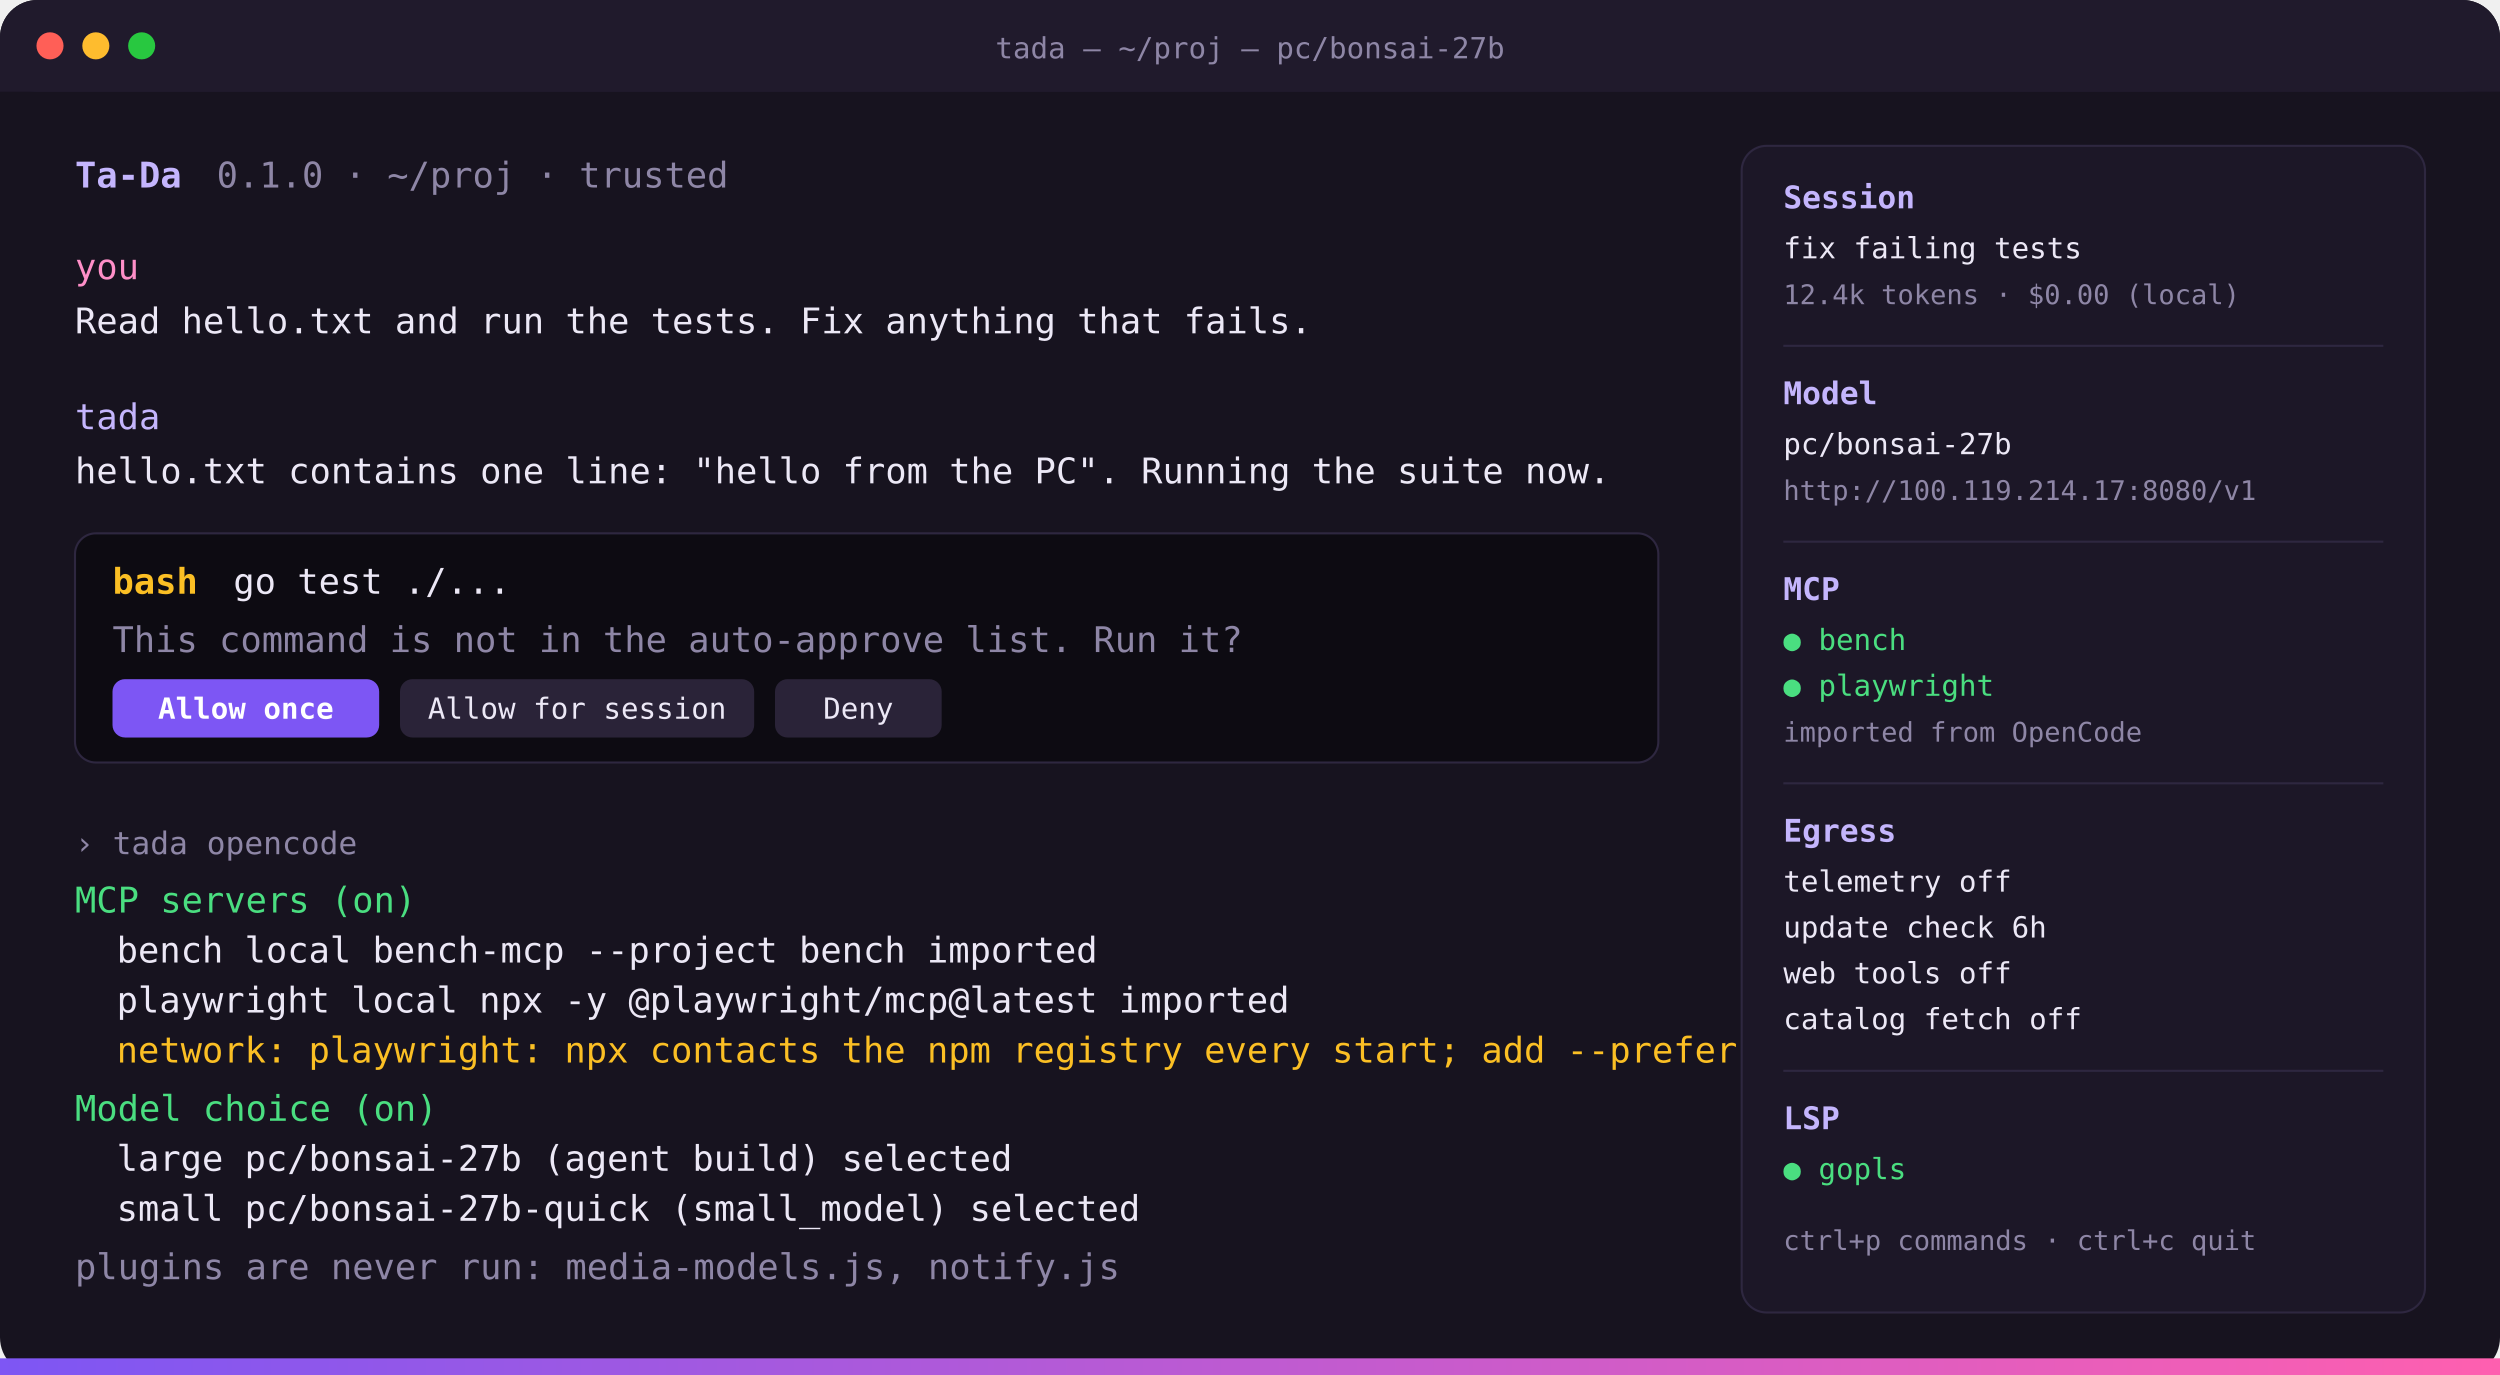
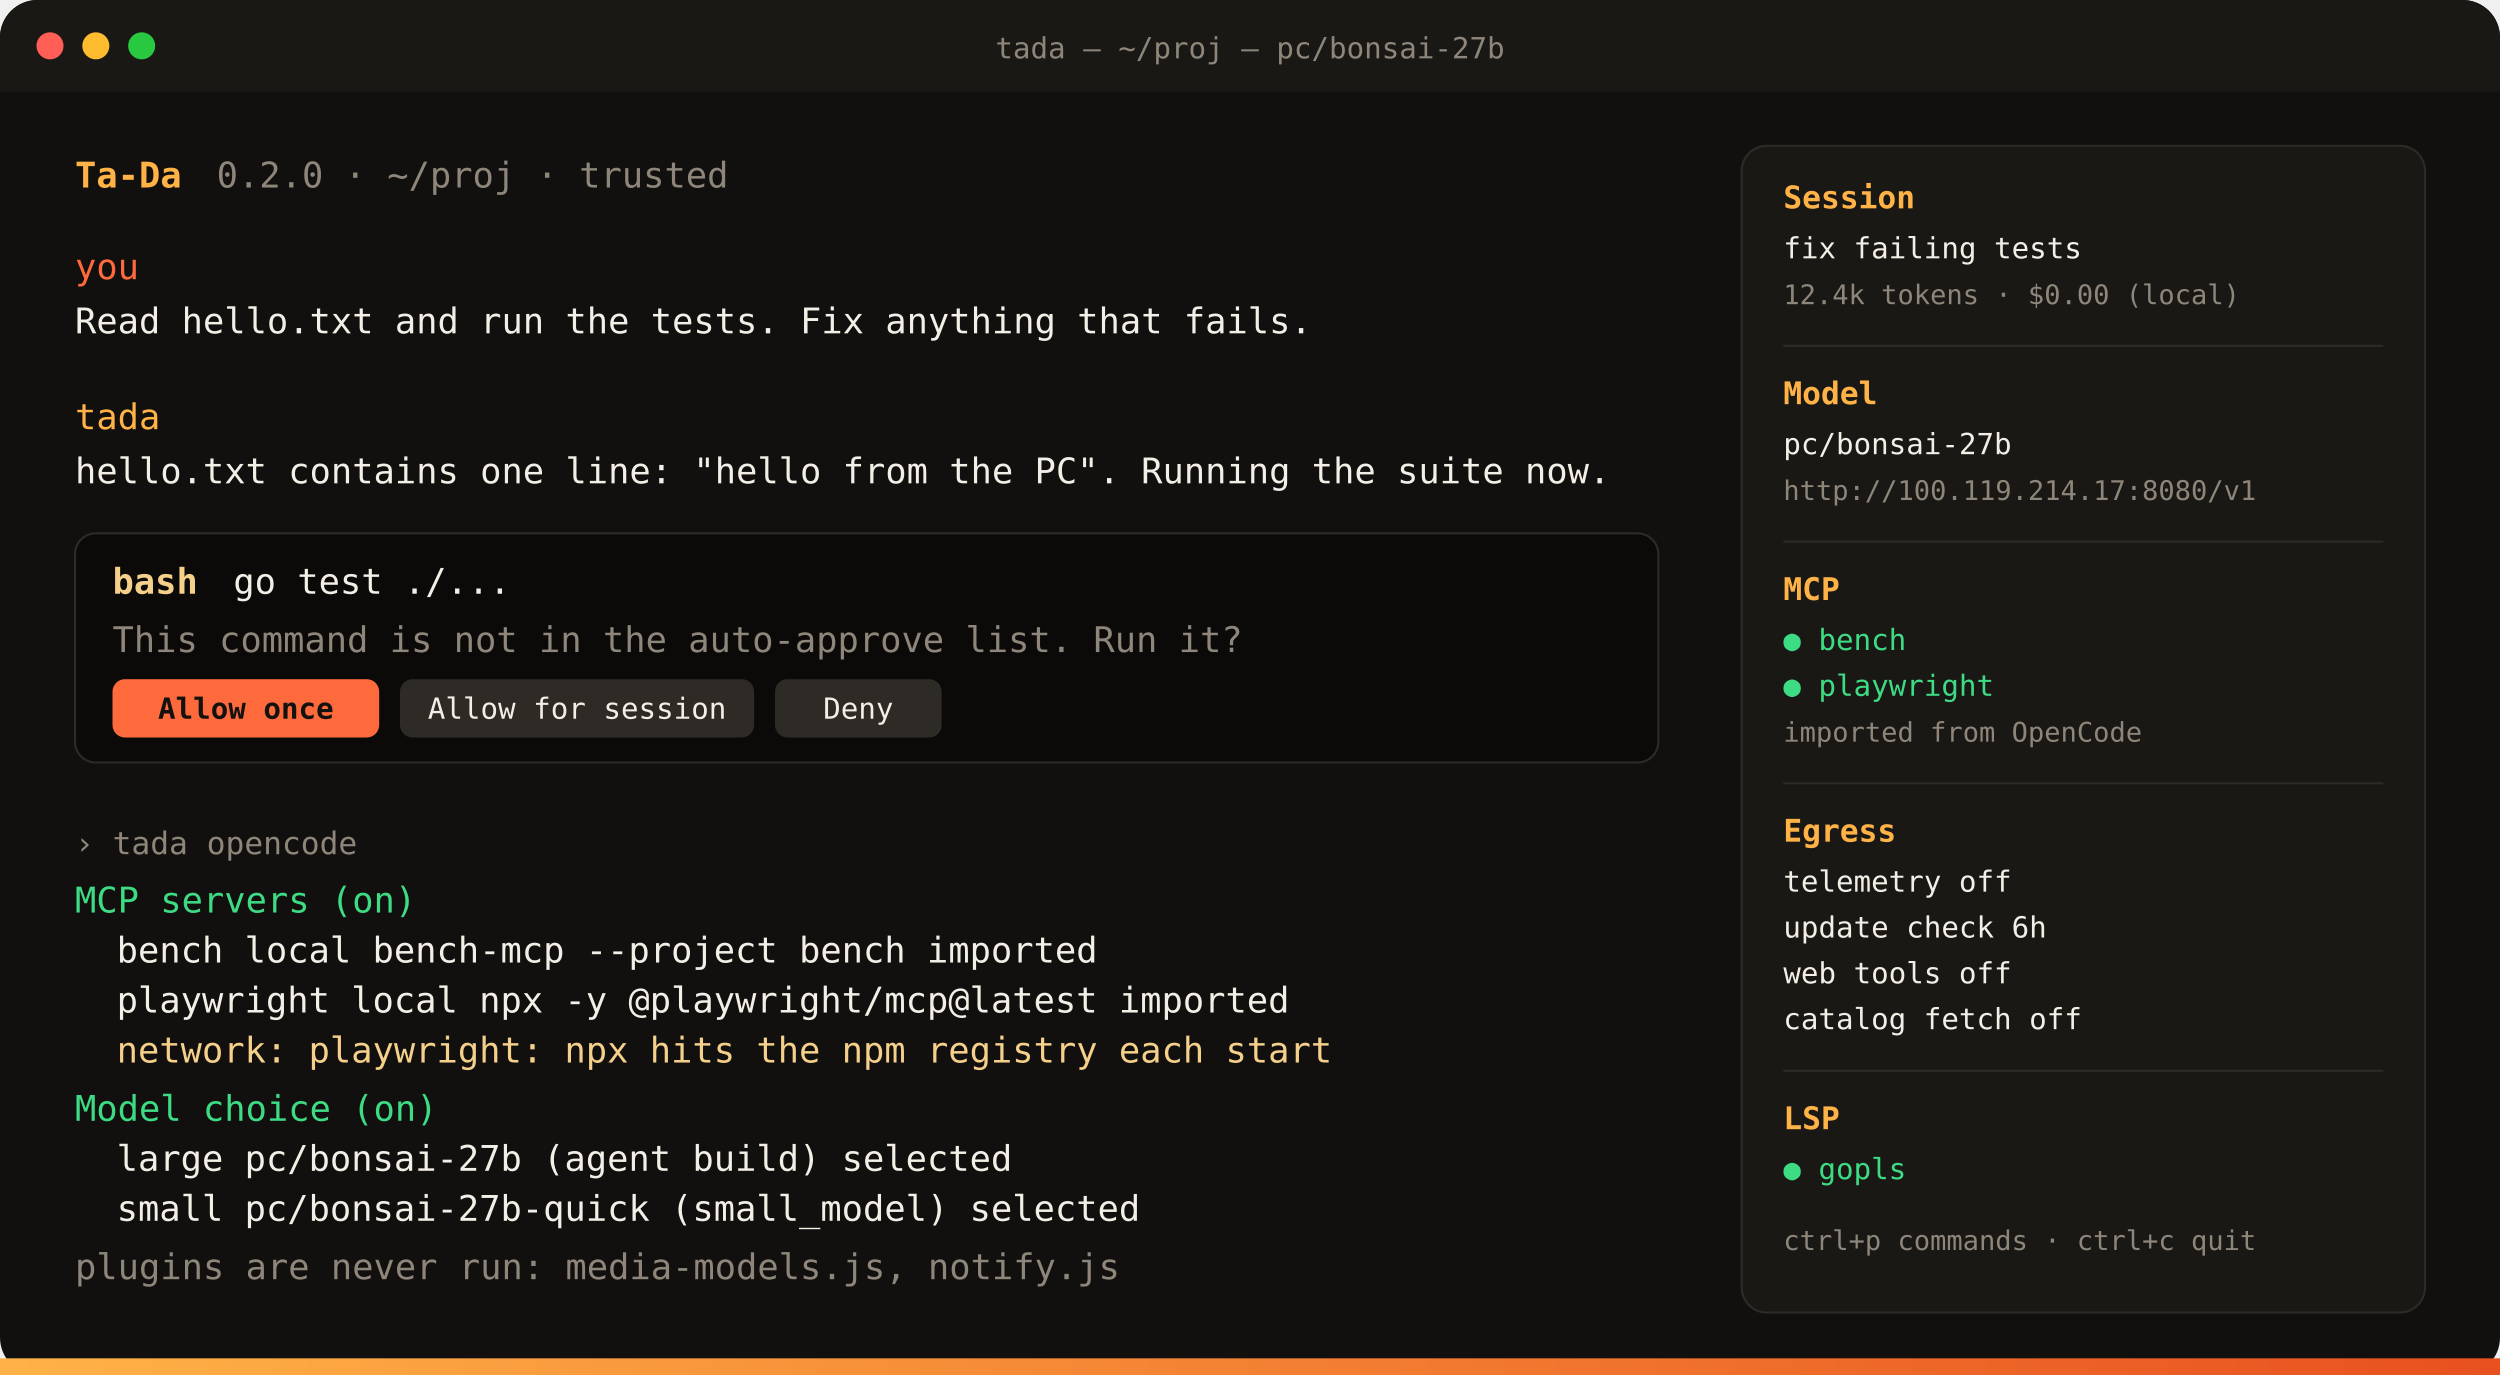
<svg xmlns="http://www.w3.org/2000/svg" viewBox="0 0 1200 660" width="1200" height="660" font-family="'JetBrains Mono','Cascadia Code',ui-monospace,'SF Mono',Menlo,Consolas,monospace" font-size="17">
  <defs>
    <linearGradient id="bar" x1="0" x2="1">
-       <stop offset="0" stop-color="#7D56F4" />
-       <stop offset="1" stop-color="#FF5FAF" />
+       <stop offset="0" stop-color="#FFB347" />
+       <stop offset="1" stop-color="#E8501F" />
    </linearGradient>
  </defs>
-   <rect width="1200" height="660" rx="18" fill="#17131F" />
-   <rect width="1200" height="44" rx="18" fill="#201A2C" />
-   <rect y="22" width="1200" height="22" fill="#201A2C" />
+   <rect width="1200" height="660" rx="18" fill="#12100E" />
+   <rect width="1200" height="44" rx="18" fill="#1A1815" />
+   <rect y="22" width="1200" height="22" fill="#1A1815" />
  <circle cx="24" cy="22" r="6.5" fill="#FF5F57" />
  <circle cx="46" cy="22" r="6.5" fill="#FEBC2E" />
  <circle cx="68" cy="22" r="6.5" fill="#28C840" />
-   <text x="600" y="28" text-anchor="middle" fill="#8E86A6" font-size="14">tada — ~/proj — pc/bonsai-27b</text>
-   <text x="36" y="90" fill="#C4B5FD" font-weight="700">Ta-Da</text>
-   <text x="104" y="90" fill="#8E86A6">0.1.0 · ~/proj · trusted</text>
-   <text x="36" y="134" fill="#FF8FC8">you</text>
-   <text x="36" y="160" fill="#ECE8F6">Read hello.txt and run the tests. Fix anything that fails.</text>
-   <text x="36" y="206" fill="#C4B5FD">tada</text>
-   <text x="36" y="232" fill="#ECE8F6">hello.txt contains one line: "hello from the PC". Running the suite now.</text>
-   <rect x="36" y="256" width="760" height="110" rx="10" fill="#0D0B12" stroke="#2E2740" />
-   <text x="54" y="285" fill="#FBBF24" font-weight="700">bash</text>
-   <text x="112" y="285" fill="#ECE8F6">go test ./...</text>
-   <text x="54" y="313" fill="#8E86A6">This command is not in the auto-approve list. Run it?</text>
-   <rect x="54" y="326" width="128" height="28" rx="6" fill="#7D56F4" />
-   <text x="118" y="345" text-anchor="middle" fill="#fff" font-size="14" font-weight="700">Allow once</text>
-   <rect x="192" y="326" width="170" height="28" rx="6" fill="#2A2338" />
-   <text x="277" y="345" text-anchor="middle" fill="#ECE8F6" font-size="14">Allow for session</text>
-   <rect x="372" y="326" width="80" height="28" rx="6" fill="#2A2338" />
-   <text x="412" y="345" text-anchor="middle" fill="#ECE8F6" font-size="14">Deny</text>
-   <text x="36" y="410" fill="#8E86A6" font-size="15">› tada opencode</text>
-   <text x="36" y="438" fill="#4ADE80">MCP servers (on)</text>
-   <text x="56" y="462" fill="#ECE8F6">bench       local  bench-mcp --project bench      imported</text>
-   <text x="56" y="486" fill="#ECE8F6">playwright  local  npx -y @playwright/mcp@latest  imported</text>
-   <text x="56" y="510" fill="#FBBF24">network: playwright: npx contacts the npm registry every start; add --prefer-offline</text>
-   <text x="36" y="538" fill="#4ADE80">Model choice (on)</text>
-   <text x="56" y="562" fill="#ECE8F6">large  pc/bonsai-27b        (agent build)  selected</text>
-   <text x="56" y="586" fill="#ECE8F6">small  pc/bonsai-27b-quick  (small_model)  selected</text>
-   <text x="36" y="614" fill="#8E86A6">plugins are never run: media-models.js, notify.js</text>
-   <rect x="836" y="70" width="328" height="560" rx="12" fill="#1C1727" stroke="#2E2740" />
-   <text x="856" y="100" fill="#C4B5FD" font-weight="700" font-size="15">Session</text>
-   <text x="856" y="124" fill="#ECE8F6" font-size="14">fix failing tests</text>
-   <text x="856" y="146" fill="#8E86A6" font-size="13">12.4k tokens · $0.00 (local)</text>
-   <line x1="856" y1="166" x2="1144" y2="166" stroke="#2E2740" />
-   <text x="856" y="194" fill="#C4B5FD" font-weight="700" font-size="15">Model</text>
-   <text x="856" y="218" fill="#ECE8F6" font-size="14">pc/bonsai-27b</text>
-   <text x="856" y="240" fill="#8E86A6" font-size="13">http://100.119.214.17:8080/v1</text>
-   <line x1="856" y1="260" x2="1144" y2="260" stroke="#2E2740" />
-   <text x="856" y="288" fill="#C4B5FD" font-weight="700" font-size="15">MCP</text>
-   <text x="856" y="312" fill="#4ADE80" font-size="14">● bench</text>
-   <text x="856" y="334" fill="#4ADE80" font-size="14">● playwright</text>
-   <text x="856" y="356" fill="#8E86A6" font-size="13">imported from OpenCode</text>
-   <line x1="856" y1="376" x2="1144" y2="376" stroke="#2E2740" />
-   <text x="856" y="404" fill="#C4B5FD" font-weight="700" font-size="15">Egress</text>
-   <text x="856" y="428" fill="#ECE8F6" font-size="14">telemetry        off</text>
-   <text x="856" y="450" fill="#ECE8F6" font-size="14">update check     6h</text>
-   <text x="856" y="472" fill="#ECE8F6" font-size="14">web tools        off</text>
-   <text x="856" y="494" fill="#ECE8F6" font-size="14">catalog fetch    off</text>
-   <line x1="856" y1="514" x2="1144" y2="514" stroke="#2E2740" />
-   <text x="856" y="542" fill="#C4B5FD" font-weight="700" font-size="15">LSP</text>
-   <text x="856" y="566" fill="#4ADE80" font-size="14">● gopls</text>
-   <text x="856" y="600" fill="#8E86A6" font-size="13">ctrl+p commands · ctrl+c quit</text>
+   <text x="600" y="28" text-anchor="middle" fill="#8E867A" font-size="14">tada — ~/proj — pc/bonsai-27b</text>
+   <text x="36" y="90" fill="#FFB347" font-weight="700">Ta-Da</text>
+   <text x="104" y="90" fill="#8E867A">0.2.0 · ~/proj · trusted</text>
+   <text x="36" y="134" fill="#FF6A3D">you</text>
+   <text x="36" y="160" fill="#F4EFE6">Read hello.txt and run the tests. Fix anything that fails.</text>
+   <text x="36" y="206" fill="#FFB347">tada</text>
+   <text x="36" y="232" fill="#F4EFE6">hello.txt contains one line: "hello from the PC". Running the suite now.</text>
+   <rect x="36" y="256" width="760" height="110" rx="10" fill="#0B0A09" stroke="#2E2A25" />
+   <text x="54" y="285" fill="#F5D08A" font-weight="700">bash</text>
+   <text x="112" y="285" fill="#F4EFE6">go test ./...</text>
+   <text x="54" y="313" fill="#8E867A">This command is not in the auto-approve list. Run it?</text>
+   <rect x="54" y="326" width="128" height="28" rx="6" fill="#FF6A3D" />
+   <text x="118" y="345" text-anchor="middle" fill="#14120F" font-size="14" font-weight="700">Allow once</text>
+   <rect x="192" y="326" width="170" height="28" rx="6" fill="#2E2A25" />
+   <text x="277" y="345" text-anchor="middle" fill="#F4EFE6" font-size="14">Allow for session</text>
+   <rect x="372" y="326" width="80" height="28" rx="6" fill="#2E2A25" />
+   <text x="412" y="345" text-anchor="middle" fill="#F4EFE6" font-size="14">Deny</text>
+   <text x="36" y="410" fill="#8E867A" font-size="15">› tada opencode</text>
+   <text x="36" y="438" fill="#3DDC84">MCP servers (on)</text>
+   <text x="56" y="462" fill="#F4EFE6">bench       local  bench-mcp --project bench      imported</text>
+   <text x="56" y="486" fill="#F4EFE6">playwright  local  npx -y @playwright/mcp@latest  imported</text>
+   <text x="56" y="510" fill="#F5D08A">network: playwright: npx hits the npm registry each start</text>
+   <text x="36" y="538" fill="#3DDC84">Model choice (on)</text>
+   <text x="56" y="562" fill="#F4EFE6">large  pc/bonsai-27b        (agent build)  selected</text>
+   <text x="56" y="586" fill="#F4EFE6">small  pc/bonsai-27b-quick  (small_model)  selected</text>
+   <text x="36" y="614" fill="#8E867A">plugins are never run: media-models.js, notify.js</text>
+   <rect x="836" y="70" width="328" height="560" rx="12" fill="#1A1815" stroke="#2E2A25" />
+   <text x="856" y="100" fill="#FFB347" font-weight="700" font-size="15">Session</text>
+   <text x="856" y="124" fill="#F4EFE6" font-size="14">fix failing tests</text>
+   <text x="856" y="146" fill="#8E867A" font-size="13">12.4k tokens · $0.00 (local)</text>
+   <line x1="856" y1="166" x2="1144" y2="166" stroke="#2E2A25" />
+   <text x="856" y="194" fill="#FFB347" font-weight="700" font-size="15">Model</text>
+   <text x="856" y="218" fill="#F4EFE6" font-size="14">pc/bonsai-27b</text>
+   <text x="856" y="240" fill="#8E867A" font-size="13">http://100.119.214.17:8080/v1</text>
+   <line x1="856" y1="260" x2="1144" y2="260" stroke="#2E2A25" />
+   <text x="856" y="288" fill="#FFB347" font-weight="700" font-size="15">MCP</text>
+   <text x="856" y="312" fill="#3DDC84" font-size="14">● bench</text>
+   <text x="856" y="334" fill="#3DDC84" font-size="14">● playwright</text>
+   <text x="856" y="356" fill="#8E867A" font-size="13">imported from OpenCode</text>
+   <line x1="856" y1="376" x2="1144" y2="376" stroke="#2E2A25" />
+   <text x="856" y="404" fill="#FFB347" font-weight="700" font-size="15">Egress</text>
+   <text x="856" y="428" fill="#F4EFE6" font-size="14">telemetry        off</text>
+   <text x="856" y="450" fill="#F4EFE6" font-size="14">update check     6h</text>
+   <text x="856" y="472" fill="#F4EFE6" font-size="14">web tools        off</text>
+   <text x="856" y="494" fill="#F4EFE6" font-size="14">catalog fetch    off</text>
+   <line x1="856" y1="514" x2="1144" y2="514" stroke="#2E2A25" />
+   <text x="856" y="542" fill="#FFB347" font-weight="700" font-size="15">LSP</text>
+   <text x="856" y="566" fill="#3DDC84" font-size="14">● gopls</text>
+   <text x="856" y="600" fill="#8E867A" font-size="13">ctrl+p commands · ctrl+c quit</text>
  <rect x="0" y="652" width="1200" height="8" fill="url(#bar)" />
</svg>
